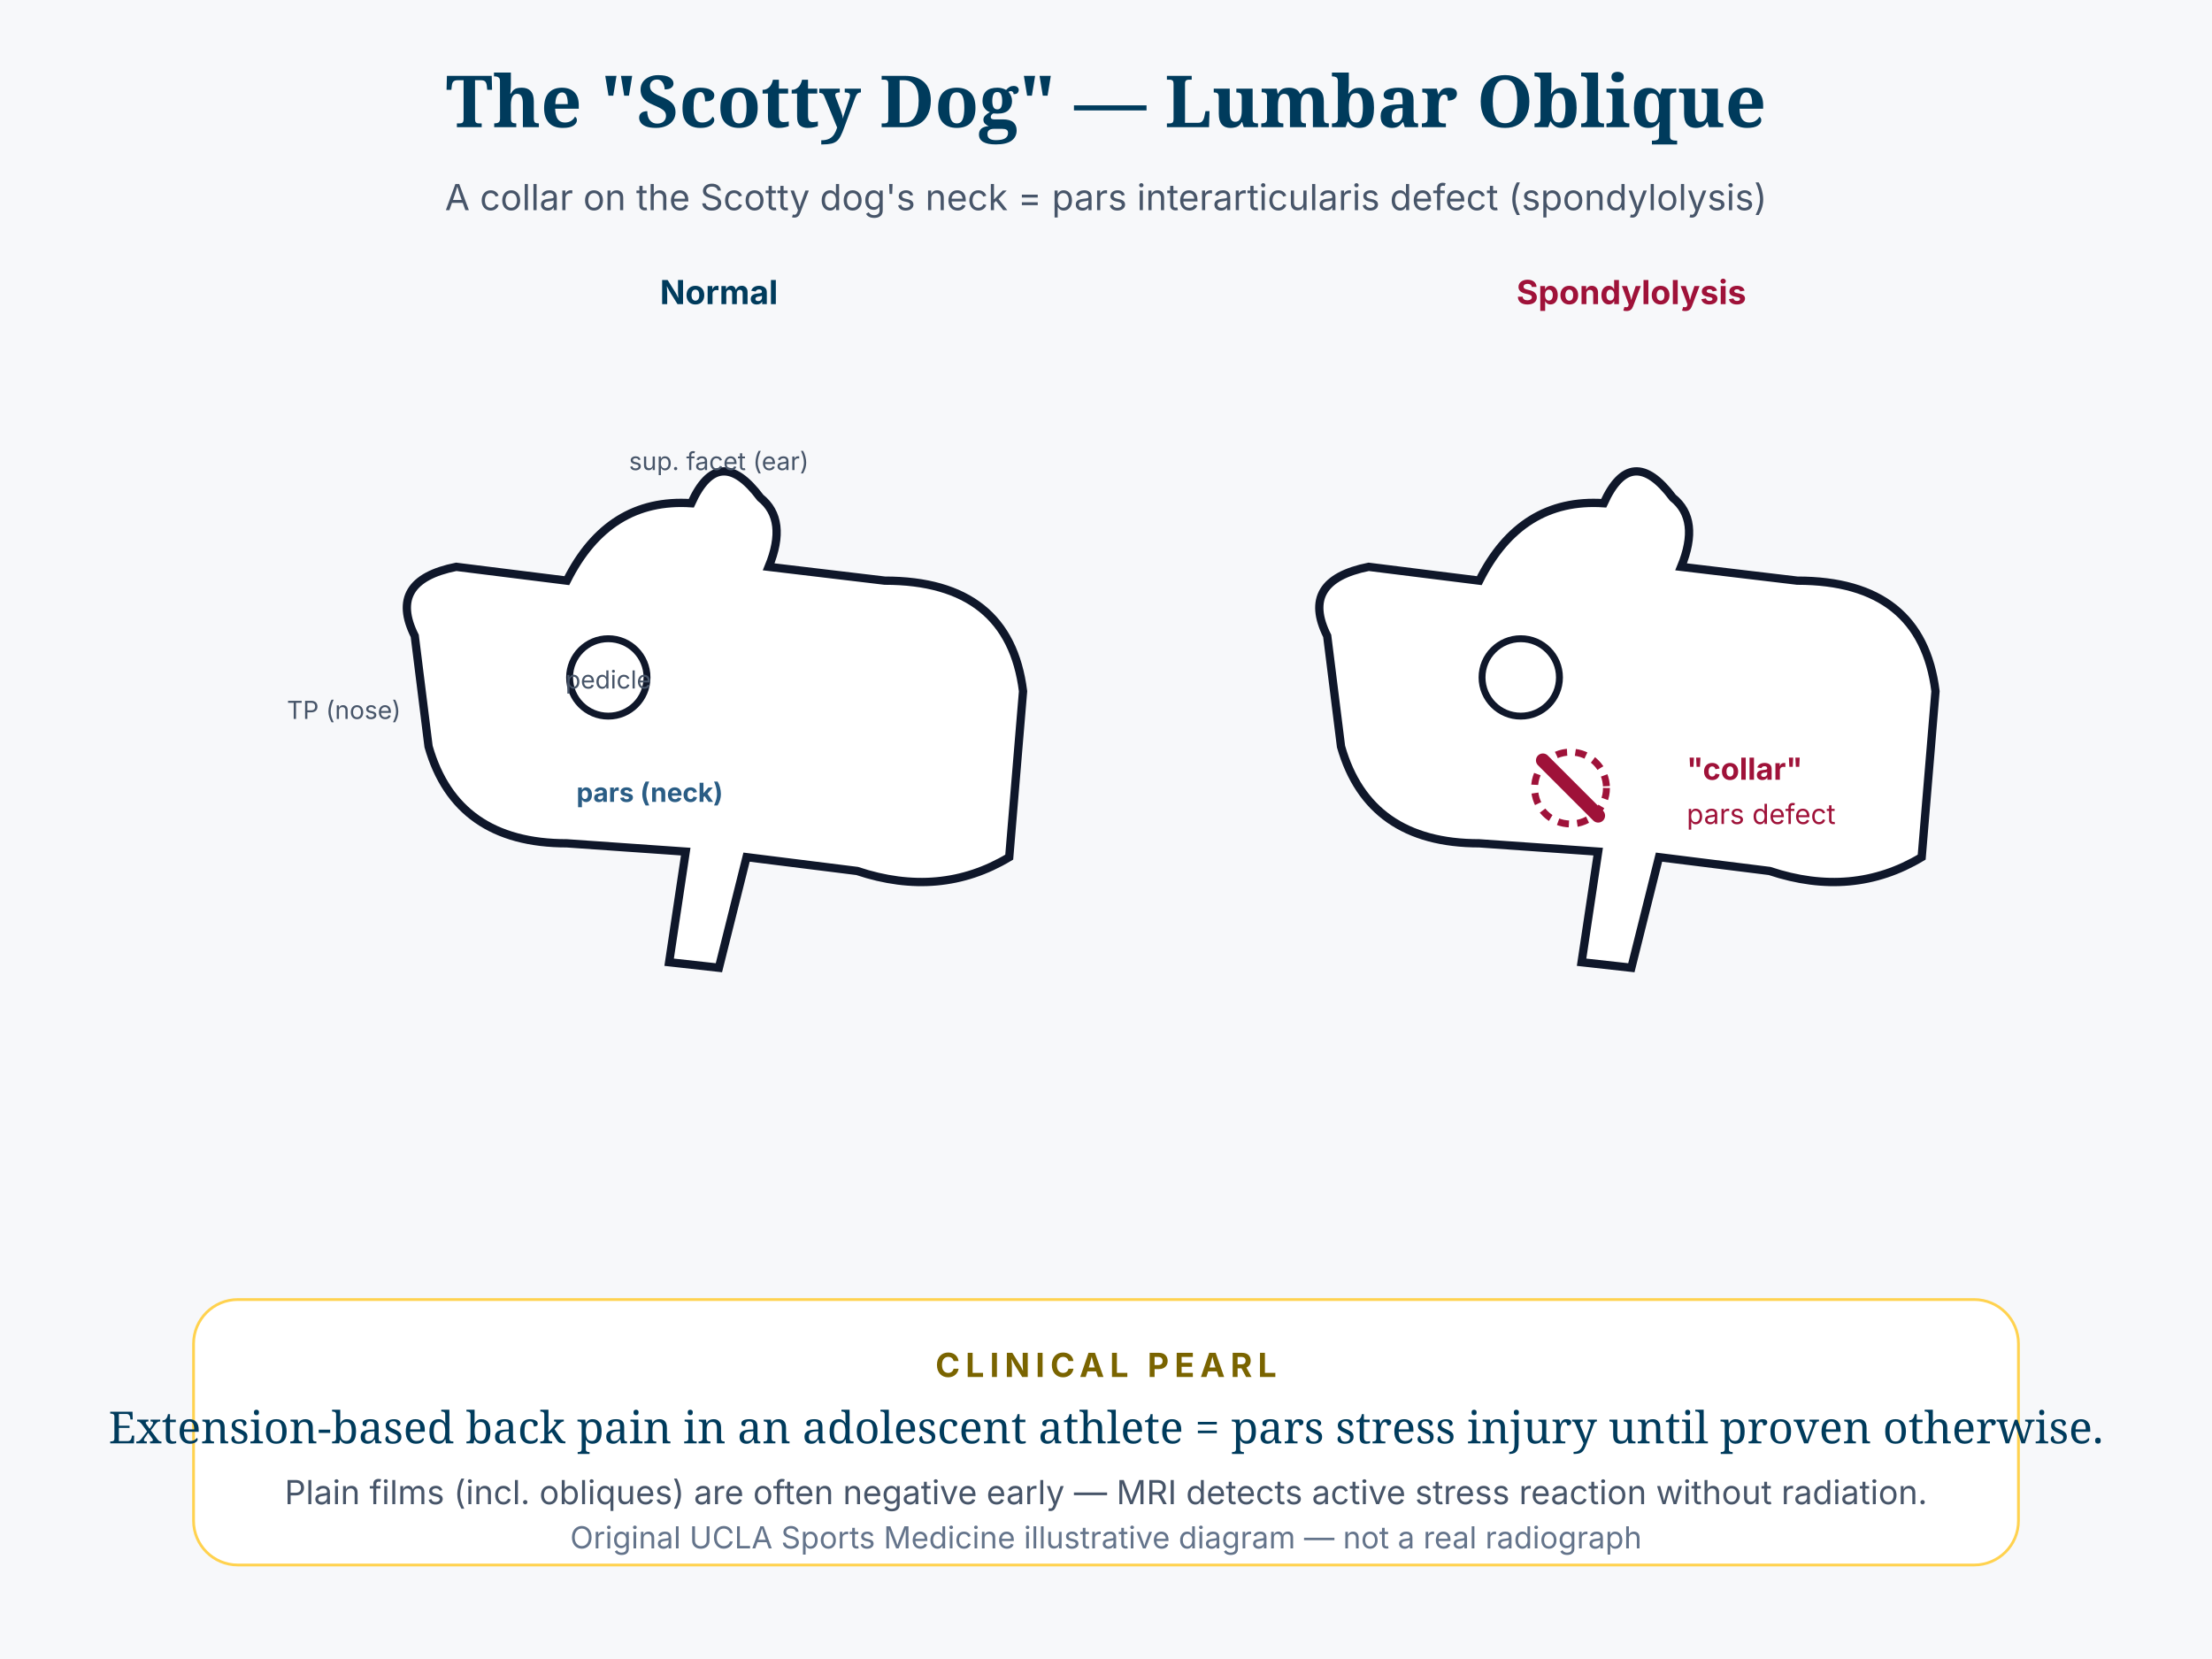
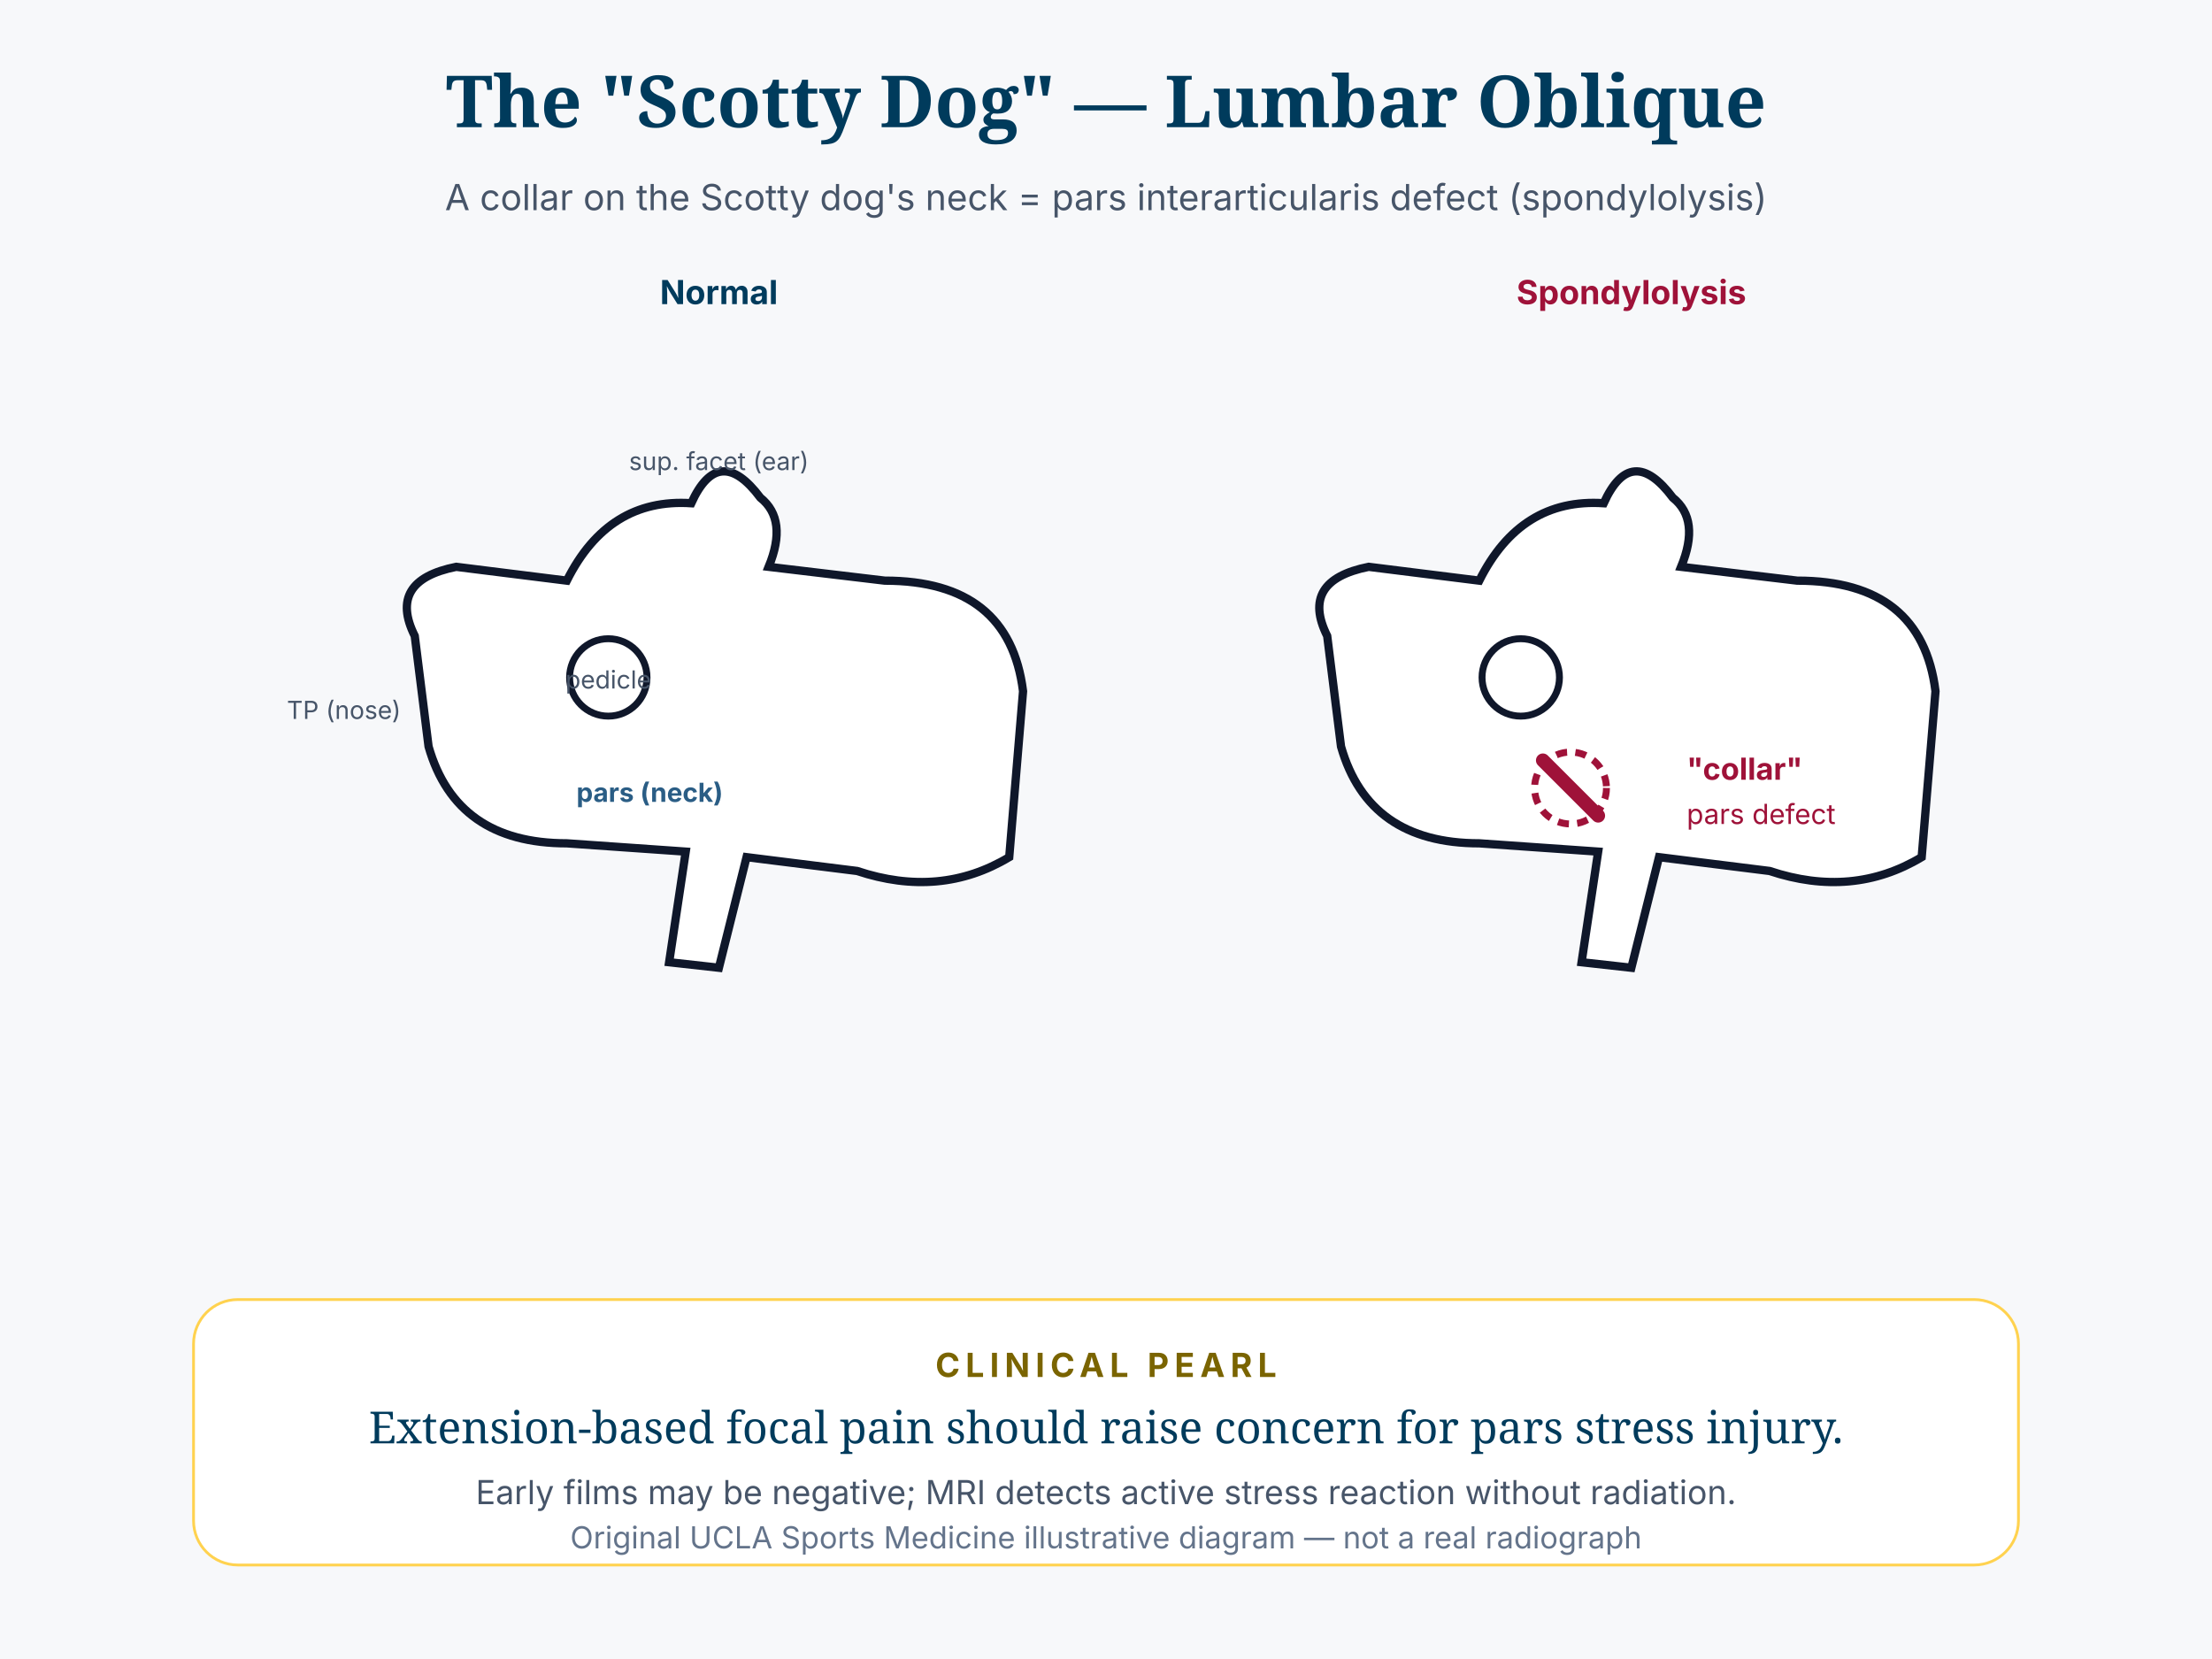
<svg xmlns="http://www.w3.org/2000/svg" viewBox="0 0 800 600" role="img" aria-label="Scotty dog spondylolysis diagram">
  <rect width="800" height="600" fill="#F7F8FA" />
  <text x="400" y="46" font-family="'Source Serif 4', serif" font-size="26" font-weight="700" fill="#003B5C" text-anchor="middle">The "Scotty Dog" — Lumbar Oblique</text>
  <text x="400" y="76" font-family="Inter, sans-serif" font-size="13" fill="#475569" text-anchor="middle">A collar on the Scotty dog's neck = pars interarticularis defect (spondylolysis)</text>
  <g transform="translate(110,110)" font-family="Inter, sans-serif">
    <text x="150" y="0" text-anchor="middle" font-weight="700" fill="#003B5C">Normal</text>
    <path d="M40 120 Q30 100 55 95 L95 100 Q110 70 140 72 Q150 50 165 70 Q175 78 168 95 L210 100 Q255 100 260 140 L255 200 Q230 215 200 205 L160 200 L150 240 L132 238 L138 198 L95 195 Q55 195 45 160 Z" stroke="#0F172A" stroke-width="3" fill="#FFFFFF" />
    <circle cx="110" cy="135" r="14" fill="#FFFFFF" stroke="#0F172A" stroke-width="2.5" />
    <text x="110" y="139" text-anchor="middle" font-size="9" fill="#475569">pedicle</text>
    <text x="150" y="60" text-anchor="middle" font-size="9" fill="#475569">sup. facet (ear)</text>
    <text x="35" y="150" text-anchor="end" font-size="9" fill="#475569">TP (nose)</text>
    <text x="125" y="180" text-anchor="middle" font-size="9.5" font-weight="700" fill="#2A5D85">pars (neck)</text>
  </g>
  <g transform="translate(440,110)" font-family="Inter, sans-serif">
    <text x="150" y="0" text-anchor="middle" font-weight="700" fill="#9F1239">Spondylolysis</text>
    <path d="M40 120 Q30 100 55 95 L95 100 Q110 70 140 72 Q150 50 165 70 Q175 78 168 95 L210 100 Q255 100 260 140 L255 200 Q230 215 200 205 L160 200 L150 240 L132 238 L138 198 L95 195 Q55 195 45 160 Z" stroke="#0F172A" stroke-width="3" fill="#FFFFFF" />
    <circle cx="110" cy="135" r="14" fill="#FFFFFF" stroke="#0F172A" stroke-width="2.5" />
    <path d="M118 165 L138 185" stroke="#9F1239" stroke-width="5" stroke-linecap="round" />
    <circle cx="128" cy="175" r="13" fill="none" stroke="#9F1239" stroke-width="2.5" stroke-dasharray="4 3" />
    <text x="170" y="172" font-size="11" font-weight="700" fill="#9F1239">"collar"</text>
    <text x="170" y="188" font-size="10" fill="#9F1239">pars defect</text>
  </g>
  <g font-family="Inter, sans-serif">
    <rect x="70" y="470" width="660" height="96" rx="16" fill="#FFFFFF" stroke="#FFD24F" />
    <text x="400" y="498" text-anchor="middle" font-weight="700" fill="#7A6400" font-size="12" letter-spacing="2">CLINICAL PEARL</text>
-     <text x="400" y="522" text-anchor="middle" font-family="'Source Serif 4', serif" font-size="16" fill="#003B5C">Extension-based back pain in an adolescent athlete = pars stress injury until proven otherwise.</text>
-     <text x="400" y="544" text-anchor="middle" font-size="12" fill="#475569">Plain films (incl. obliques) are often negative early — MRI detects active stress reaction without radiation.</text>
+     <text x="400" y="522" text-anchor="middle" font-family="'Source Serif 4', serif" font-size="16" fill="#003B5C">Extension-based focal pain should raise concern for pars stress injury.</text>
+     <text x="400" y="544" text-anchor="middle" font-size="12" fill="#475569">Early films may be negative; MRI detects active stress reaction without radiation.</text>
    <text x="400" y="560" text-anchor="middle" font-size="11" fill="#64748B">Original UCLA Sports Medicine illustrative diagram — not a real radiograph</text>
  </g>
</svg>
